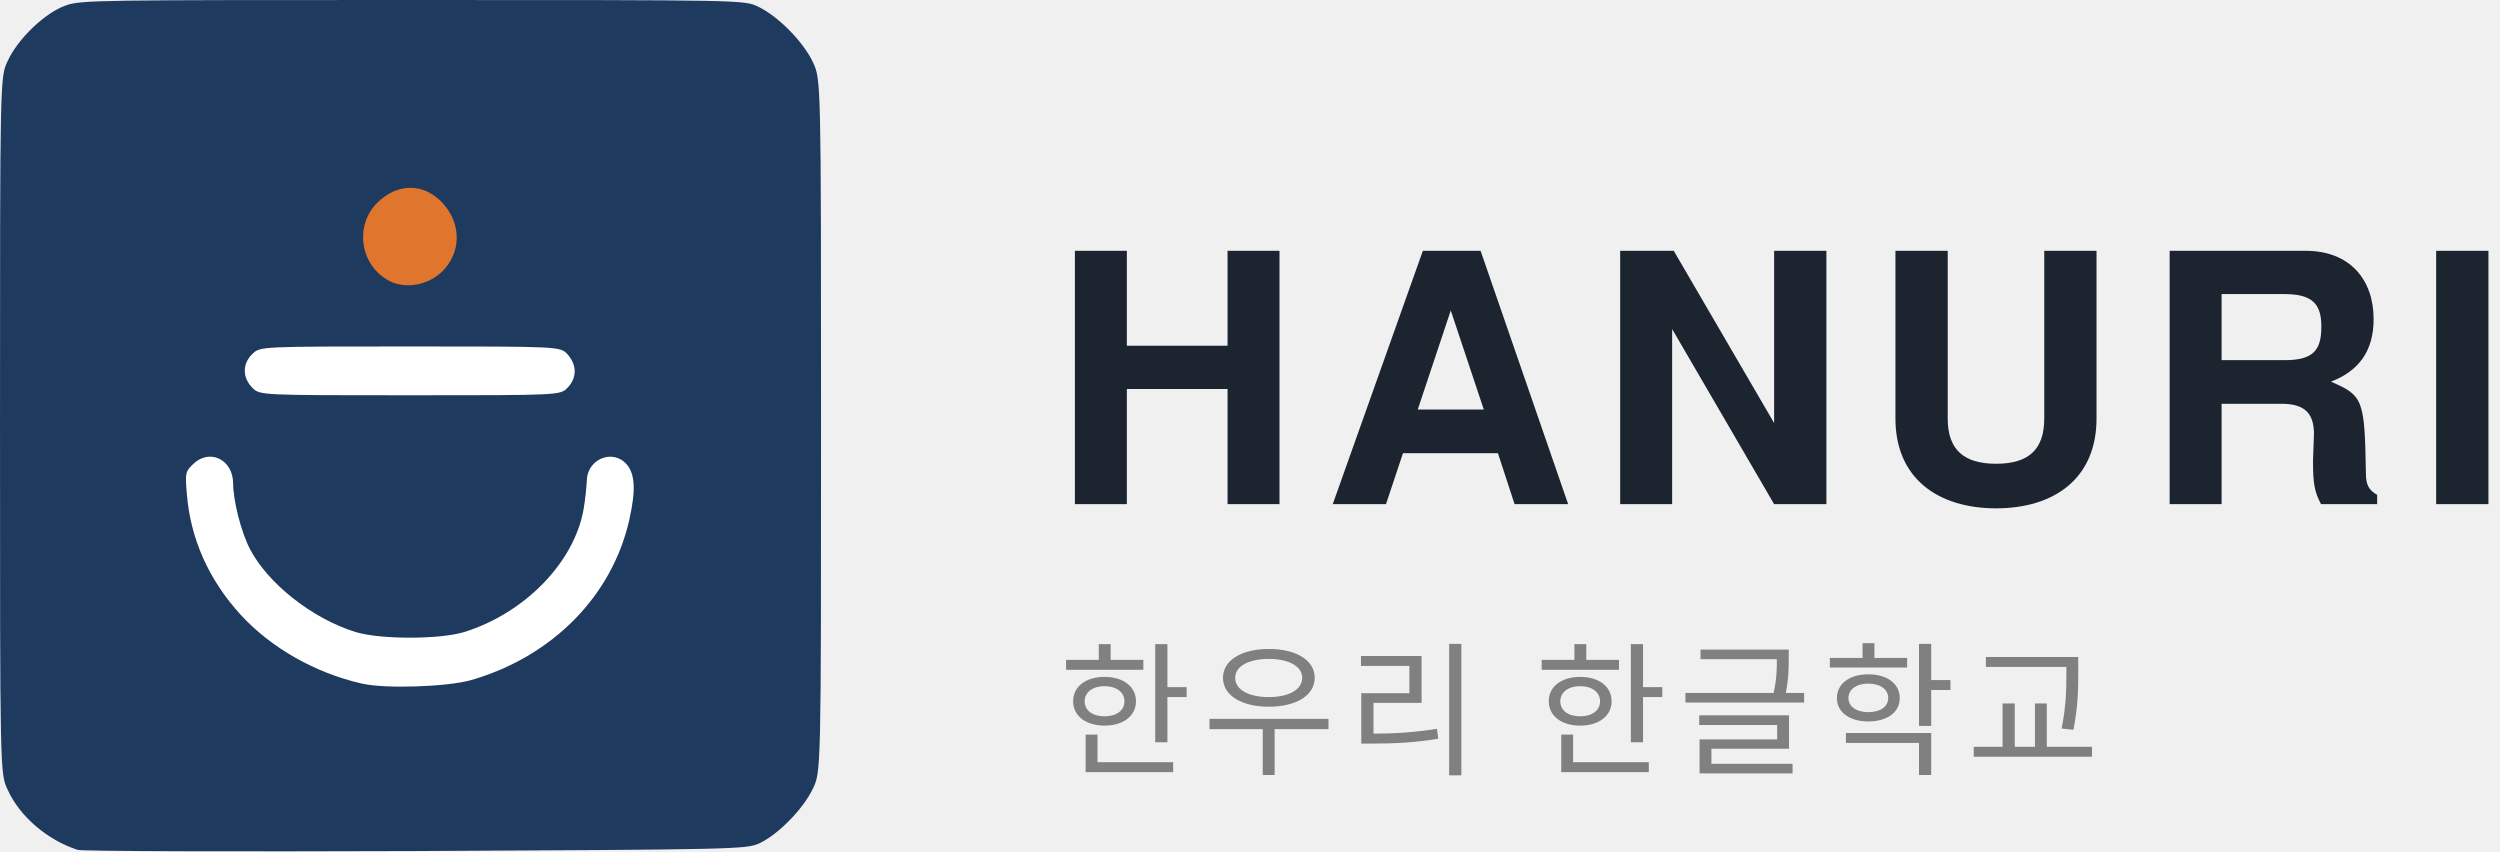
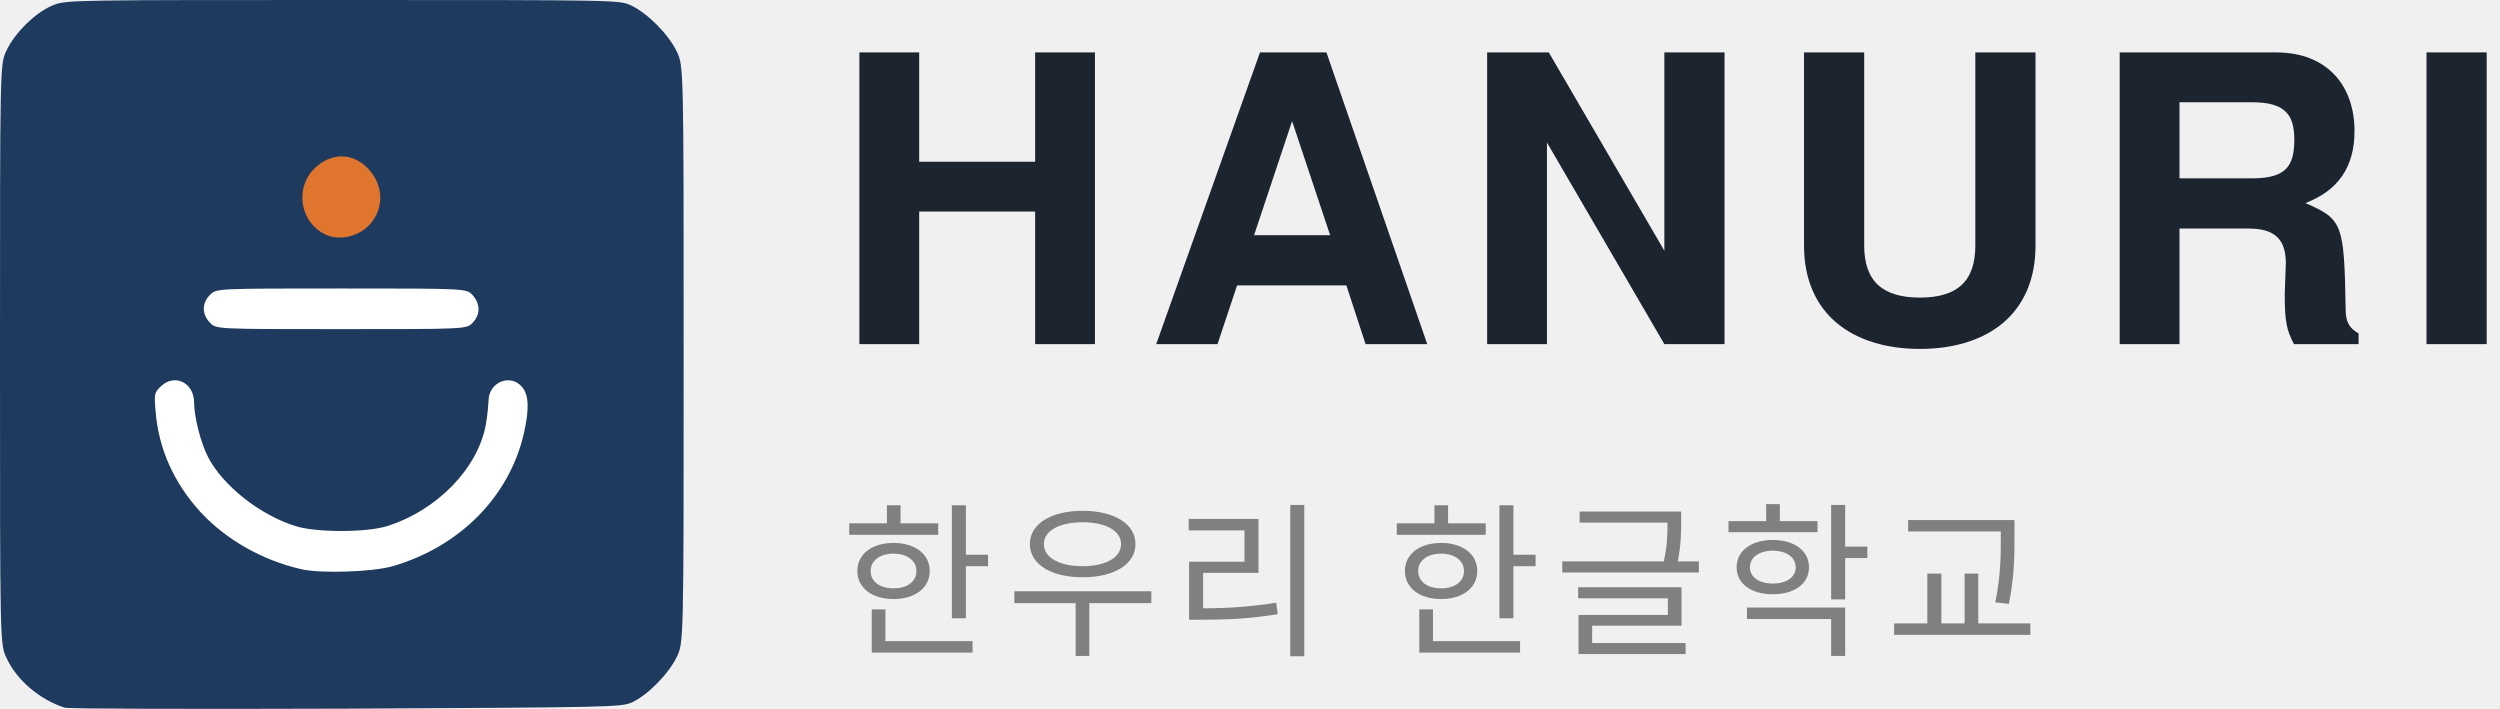
- <svg xmlns="http://www.w3.org/2000/svg" width="460.336" height="156.762" viewBox="0 0 121.797 41.477" version="1.1" id="svg126">
+ <svg xmlns="http://www.w3.org/2000/svg" width="399.869" height="113.386" viewBox="0 0 105.799 30" version="1.1" id="svg126">
  <defs id="defs123" />
-   <g id="layer1" transform="translate(-5,-5)">
-     <g id="g10359" transform="matrix(0.790869,0,0,0.790869,4.873305,4.69675)">
+   <g id="layer1" transform="translate(-20.9986,-15)">
+     <g id="g10359" transform="matrix(0.5720351,0,0,0.5720351,20.90696,14.78066)">
      <g fill="#1f3a5f" fill-rule="evenodd" id="g21" transform="matrix(0.1815419,0,0,0.1879067,0.1782489,0.2896403)" style="display:inline">
        <path id="path19" d="m 140.001,0.499 c -106.8,0 -112.801,0.001 -117.801,1.801 -7.1,2.4 -16.301,11 -19.701,18.2 -2.6,5.3 -2.599,5.299 -2.599,119.399 0,114.2 -0.001,114.201 2.599,119.501 4.1,8.8 13.5,16.499 23.7,19.699 1.5,0.5 53.201,0.602 114.801,0.402 108.8,-0.5 112.1,-0.6 116.5,-2.5 6.3,-2.8 14.901,-11.201 18.201,-17.9 2.8,-5.6 2.798,-5.599 2.798,-119.099 0,-113.5 0.002,-113.501 -2.798,-119.201 C 272.401,14.101 263.901,5.799 257.201,2.699 252.501,0.499 252.501,0.499 140.001,0.499 Z" />
      </g>
      <g fill="#e0752e" fill-rule="evenodd" id="g17" transform="matrix(0.1815419,0,0,0.1879067,0.1782489,2.935474)" style="display:inline">
        <path d="M 132.2,78.6 C 122.1,73.7 120,60.4 128,52.8 c 6.9,-6.5 15.8,-6.4 22.1,0.2 5.9,6.2 6.4,14.8 1.1,21.1 -4.6,5.5 -13,7.4 -19,4.5" id="path15" />
      </g>
      <g fill="#ffffff" fill-rule="evenodd" id="g13" transform="matrix(0.1815419,0,0,0.1879067,0.1782489,2.935474)" style="display:inline">
        <path d="M 122.6,210.5 C 106.8,207 92,198.9 81.6,188 70.8,176.6 64.5,163.1 63.3,148.3 c -0.6,-6.9 -0.5,-7.3 2.2,-9.8 5.5,-5.1 13.4,-1.5 13.5,6.3 0,5.7 2.7,16 5.7,21.6 6.1,11.3 21.1,22.8 35.8,27.2 8.3,2.5 28.6,2.5 37,0 20.5,-6.2 37.2,-22.8 40.4,-40.1 0.6,-3.2 1,-7.4 1.1,-9.3 0,-7.2 8.7,-10.8 13.5,-5.6 2.9,3.2 3.2,8.5 0.9,18.4 -5.9,24.9 -26.1,44.7 -53.7,52.4 -8.2,2.2 -29.1,2.9 -37.1,1.1" id="path9" />
        <path d="m 85.5,113.5 c -3.4,-3.3 -3.4,-7.9 0.1,-11.1 2.6,-2.4 2.6,-2.4 53.5,-2.4 50.9,0 50.9,0 53.4,2.6 3.2,3.5 3.2,7.7 0,10.9 -2.5,2.5 -2.5,2.5 -53.5,2.5 -51,0 -51,0 -53.5,-2.5" id="path11" />
      </g>
    </g>
    <text xml:space="preserve" style="font-size:16.933px;letter-spacing:1.058px;display:inline;fill:#000000;stroke-width:0.265" x="56.211" y="29.559" id="text317">
      <tspan id="tspan315" style="font-style:normal;font-variant:normal;font-weight:bold;font-stretch:normal;font-size:16.933px;font-family:'Helvetica Neue';-inkscape-font-specification:'Helvetica Neue Bold';fill:#1c2430;fill-opacity:1;stroke-width:0.265" x="56.211" y="29.559">HANURI</tspan>
    </text>
    <text xml:space="preserve" style="font-style:normal;font-variant:normal;font-weight:bold;font-stretch:normal;font-size:7.056px;font-family:'Noto Sans Gothic';-inkscape-font-specification:'Noto Sans Gothic Bold';letter-spacing:0.529px;fill:#1f3a5f;fill-opacity:1;stroke-width:0.265" x="56.564" y="45.033" id="text2051">
      <tspan id="tspan2049" style="font-style:normal;font-variant:normal;font-weight:normal;font-stretch:normal;font-size:7.056px;font-family:'Noto Sans Gothic';-inkscape-font-specification:'Noto Sans Gothic';baseline-shift:super;fill:#808080;fill-opacity:1;stroke-width:0.265" x="56.564" y="45.033">한우리 한글학교</tspan>
    </text>
  </g>
</svg>
